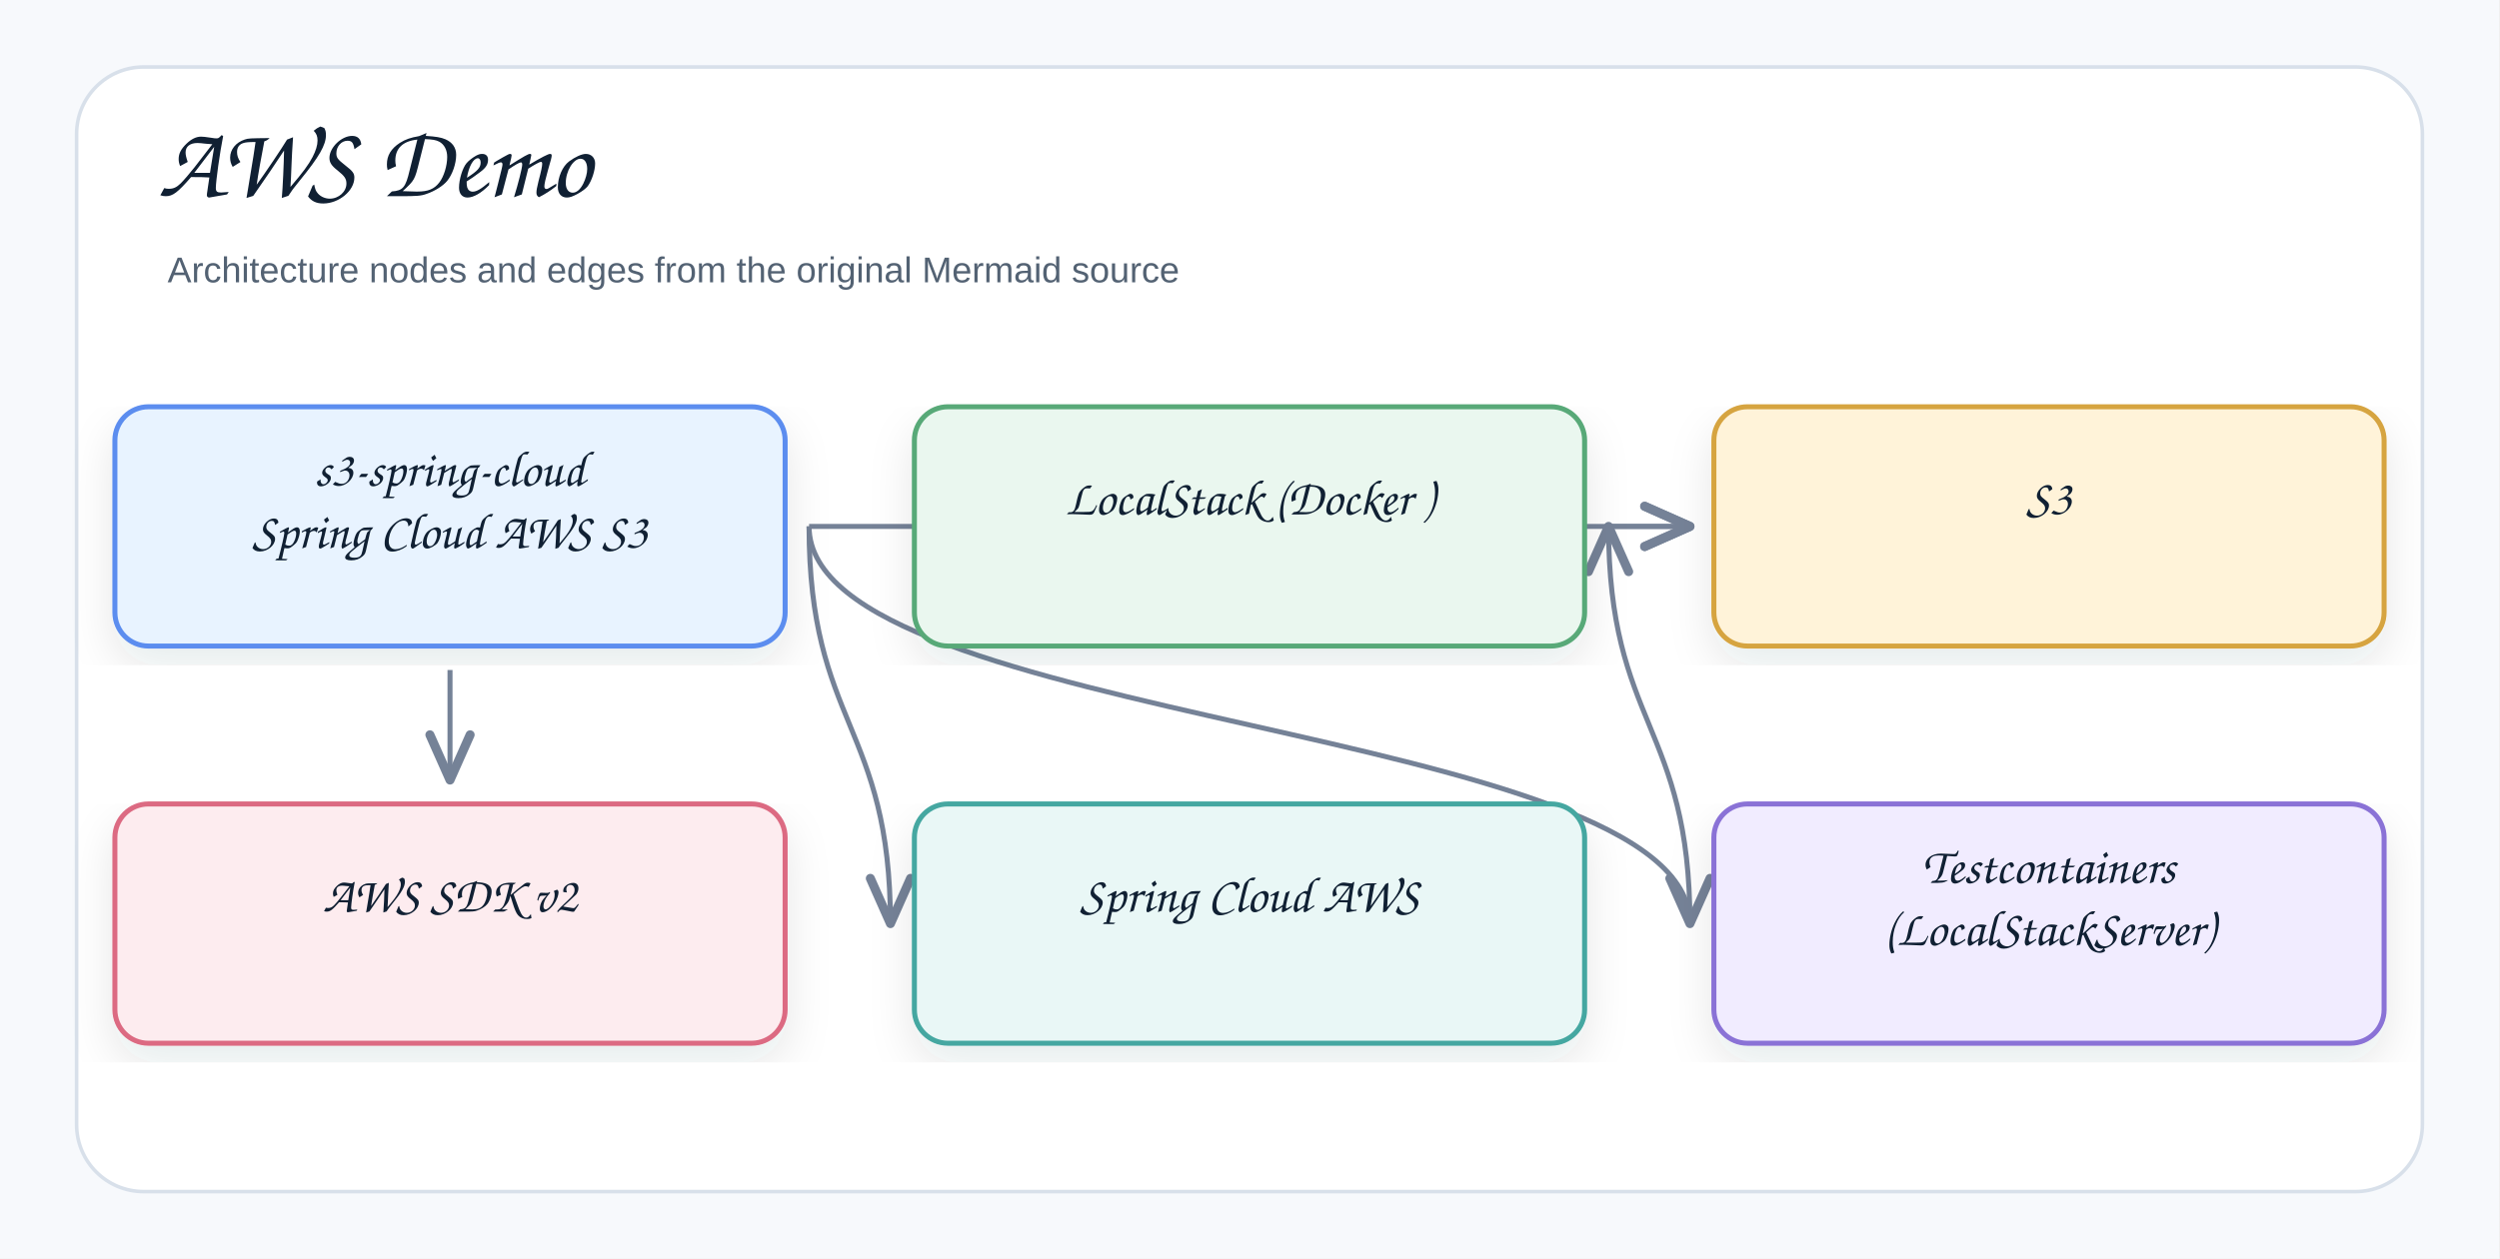
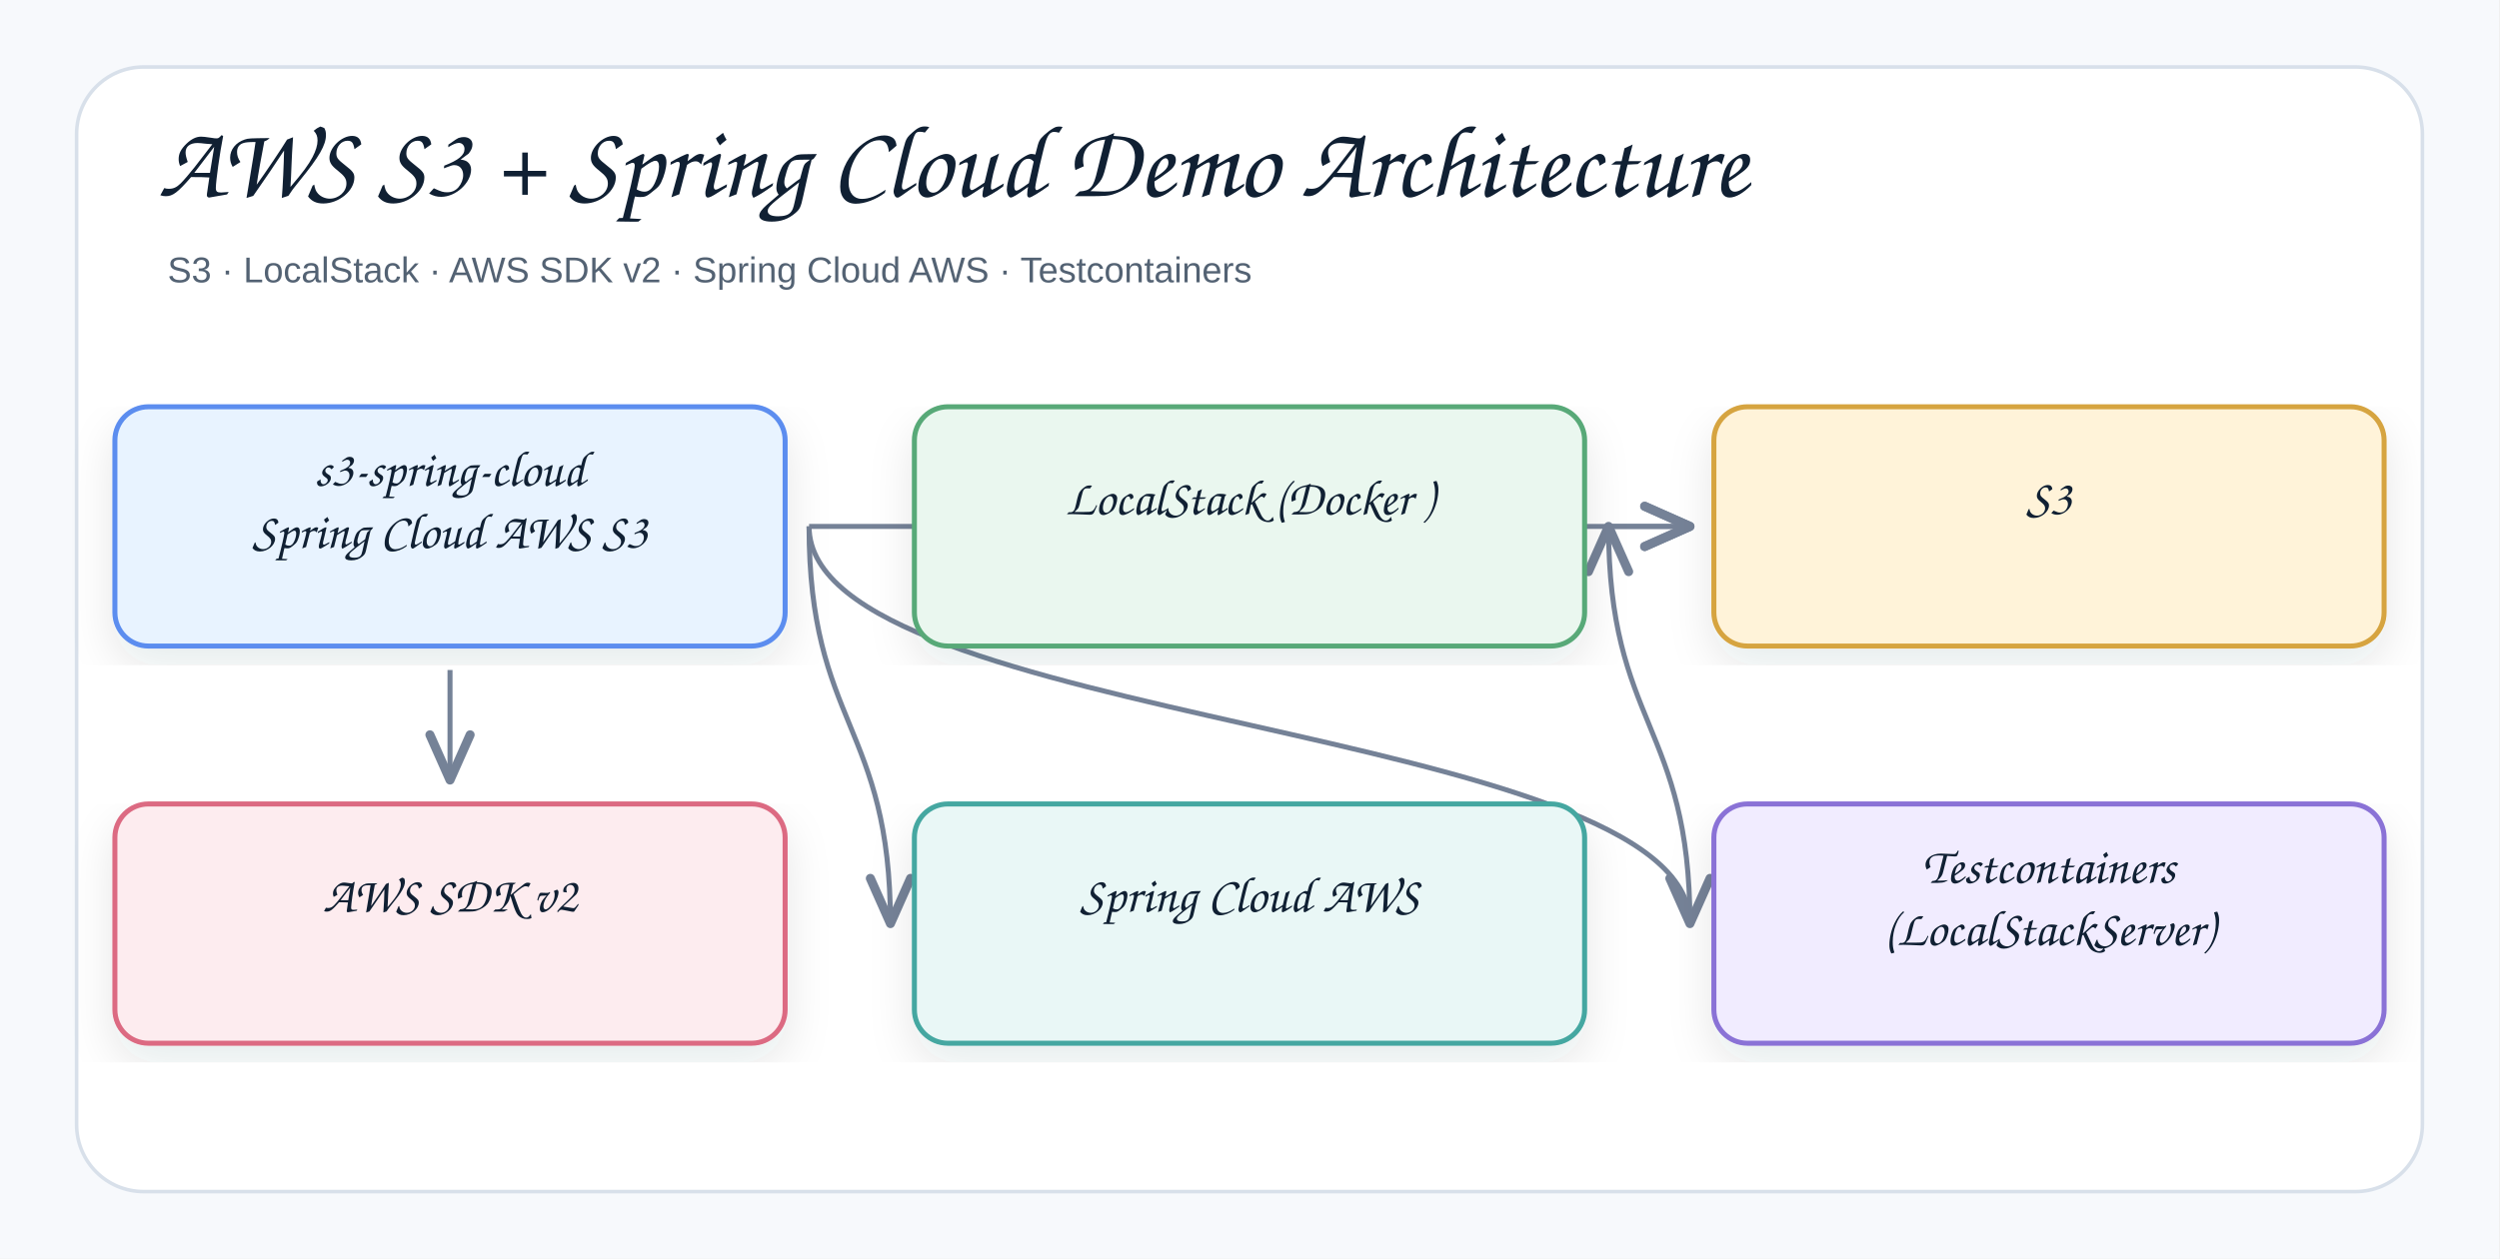
- <svg xmlns="http://www.w3.org/2000/svg" width="1044" height="526" viewBox="0 0 1044 526" role="img" aria-label="AWS Demo">
+ <svg xmlns="http://www.w3.org/2000/svg" width="1044" height="526" viewBox="0 0 1044 526" role="img" aria-label="AWS S3 + Spring Cloud Demo Architecture">
  <defs>
    <filter id="shadow" x="-8%" y="-8%" width="116%" height="116%">
      <feDropShadow dx="0" dy="8" stdDeviation="9" flood-color="#1f2937" flood-opacity="0.10" />
    </filter>
    <marker id="openArrow" markerWidth="12" markerHeight="10" refX="10" refY="5" orient="auto" markerUnits="strokeWidth">
      <path d="M 1 1 L 10 5 L 1 9" fill="none" stroke="#758297" stroke-width="1.8" stroke-linecap="round" stroke-linejoin="round" />
    </marker>
    <marker id="inherit" markerWidth="14" markerHeight="12" refX="12" refY="6" orient="auto" markerUnits="strokeWidth">
      <path d="M 0 1 L 12 6 L 0 11 Z" fill="#ffffff" stroke="#758297" stroke-width="1.8" />
    </marker>
    <style>
    .canvas{fill:#f7f9fc}.frame{fill:#fff;stroke:#d8e0ea;stroke-width:1.5}
    .title{font-family:"Architects Daughter","Comic Sans MS","Comic Sans",cursive;font-size:43px;font-weight:400;fill:#102033}
    .subtitle{font-family:"Comic Sans MS","Comic Sans","Comic Neue",Arial,sans-serif;font-size:15px;font-weight:400;fill:#536273}
    .label{font-family:"Architects Daughter","Comic Sans MS","Comic Sans",cursive;font-size:25px;font-weight:400;fill:#102033}
    .smallLabel{font-family:"Architects Daughter","Comic Sans MS","Comic Sans",cursive;font-size:21px;font-weight:400;fill:#102033}
    .mono{font-family:"Comic Sans MS","Comic Sans","Comic Neue",Arial,sans-serif;font-size:12px;font-weight:400;fill:#102033}
    .small{font-family:"Comic Sans MS","Comic Sans","Comic Neue",Arial,sans-serif;font-size:12px;font-weight:400;fill:#536273}
    .strong{font-family:"Comic Sans MS","Comic Sans","Comic Neue",Arial,sans-serif;font-size:13px;font-weight:400;fill:#102033}
    .card{stroke-width:2.1;filter:url(#shadow)}.compartment{stroke-width:1.5;fill:none}
    .line{stroke:#758297;stroke-width:2.1;fill:none;marker-end:url(#openArrow)}
    .plainLine{stroke:#758297;stroke-width:2.1;fill:none}
    .dashed{stroke:#758297;stroke-width:2.1;stroke-dasharray:7 6;fill:none;marker-end:url(#openArrow)}
    .inheritLine{stroke:#758297;stroke-width:2.2;fill:none;marker-end:url(#inherit)}
    .implLine{stroke:#758297;stroke-width:2.2;stroke-dasharray:8 7;fill:none;marker-end:url(#inherit)}
  </style>
  </defs>
  <rect class="canvas" width="1044" height="526" />
  <rect class="frame" x="32" y="28" width="980" height="470" rx="28" />
-   <text class="title" x="66" y="82">AWS Demo</text>
-   <text class="subtitle" x="70" y="118">Architecture nodes and edges from the original Mermaid source</text>
+   <text class="title" x="66" y="82">AWS S3 + Spring Cloud Demo Architecture</text>
+   <text class="subtitle" x="70" y="118">S3 · LocalStack · AWS SDK v2 · Spring Cloud AWS · Testcontainers</text>
  <path class="line" d="M338 220 C338 220 706 220 706 220" />
  <path class="line" d="M672 220 C672 220 706 220 706 220" />
  <path class="line" d="M706 386 C706 303 672 303 672 220" />
  <path class="line" d="M338 220 C338 303 706 303 706 386" />
  <path class="line" d="M188 280 C188 303 188 303 188 326" />
  <path class="line" d="M338 220 C338 303 372 303 372 386" />
  <g transform="translate(48,170)">
    <rect class="card" x="0" y="0" width="280" height="100" rx="14" fill="#E8F3FF" stroke="#5B8DEF" />
    <text class="smallLabel" x="140" y="33" text-anchor="middle">s3-spring-cloud</text>
    <text class="smallLabel" x="140" y="59" text-anchor="middle">Spring Cloud AWS S3</text>
  </g>
  <g transform="translate(382,170)">
    <rect class="card" x="0" y="0" width="280" height="100" rx="14" fill="#EAF7EF" stroke="#58A978" />
    <text class="smallLabel" x="140" y="45" text-anchor="middle">LocalStack (Docker )</text>
  </g>
  <g transform="translate(716,170)">
    <rect class="card" x="0" y="0" width="280" height="100" rx="14" fill="#FFF3D9" stroke="#D6A441" />
    <text class="smallLabel" x="140" y="45" text-anchor="middle">S3</text>
  </g>
  <g transform="translate(48,336)">
    <rect class="card" x="0" y="0" width="280" height="100" rx="14" fill="#FDECEF" stroke="#DC6B82" />
    <text class="smallLabel" x="140" y="45" text-anchor="middle">AWS SDK v2</text>
  </g>
  <g transform="translate(382,336)">
    <rect class="card" x="0" y="0" width="280" height="100" rx="14" fill="#E9F7F6" stroke="#45A7A1" />
    <text class="smallLabel" x="140" y="45" text-anchor="middle">Spring Cloud AWS</text>
  </g>
  <g transform="translate(716,336)">
    <rect class="card" x="0" y="0" width="280" height="100" rx="14" fill="#F1ECFF" stroke="#8A72D6" />
    <text class="smallLabel" x="140" y="33" text-anchor="middle">Testcontainers</text>
    <text class="smallLabel" x="140" y="59" text-anchor="middle">(LocalStackServer)</text>
  </g>
</svg>
